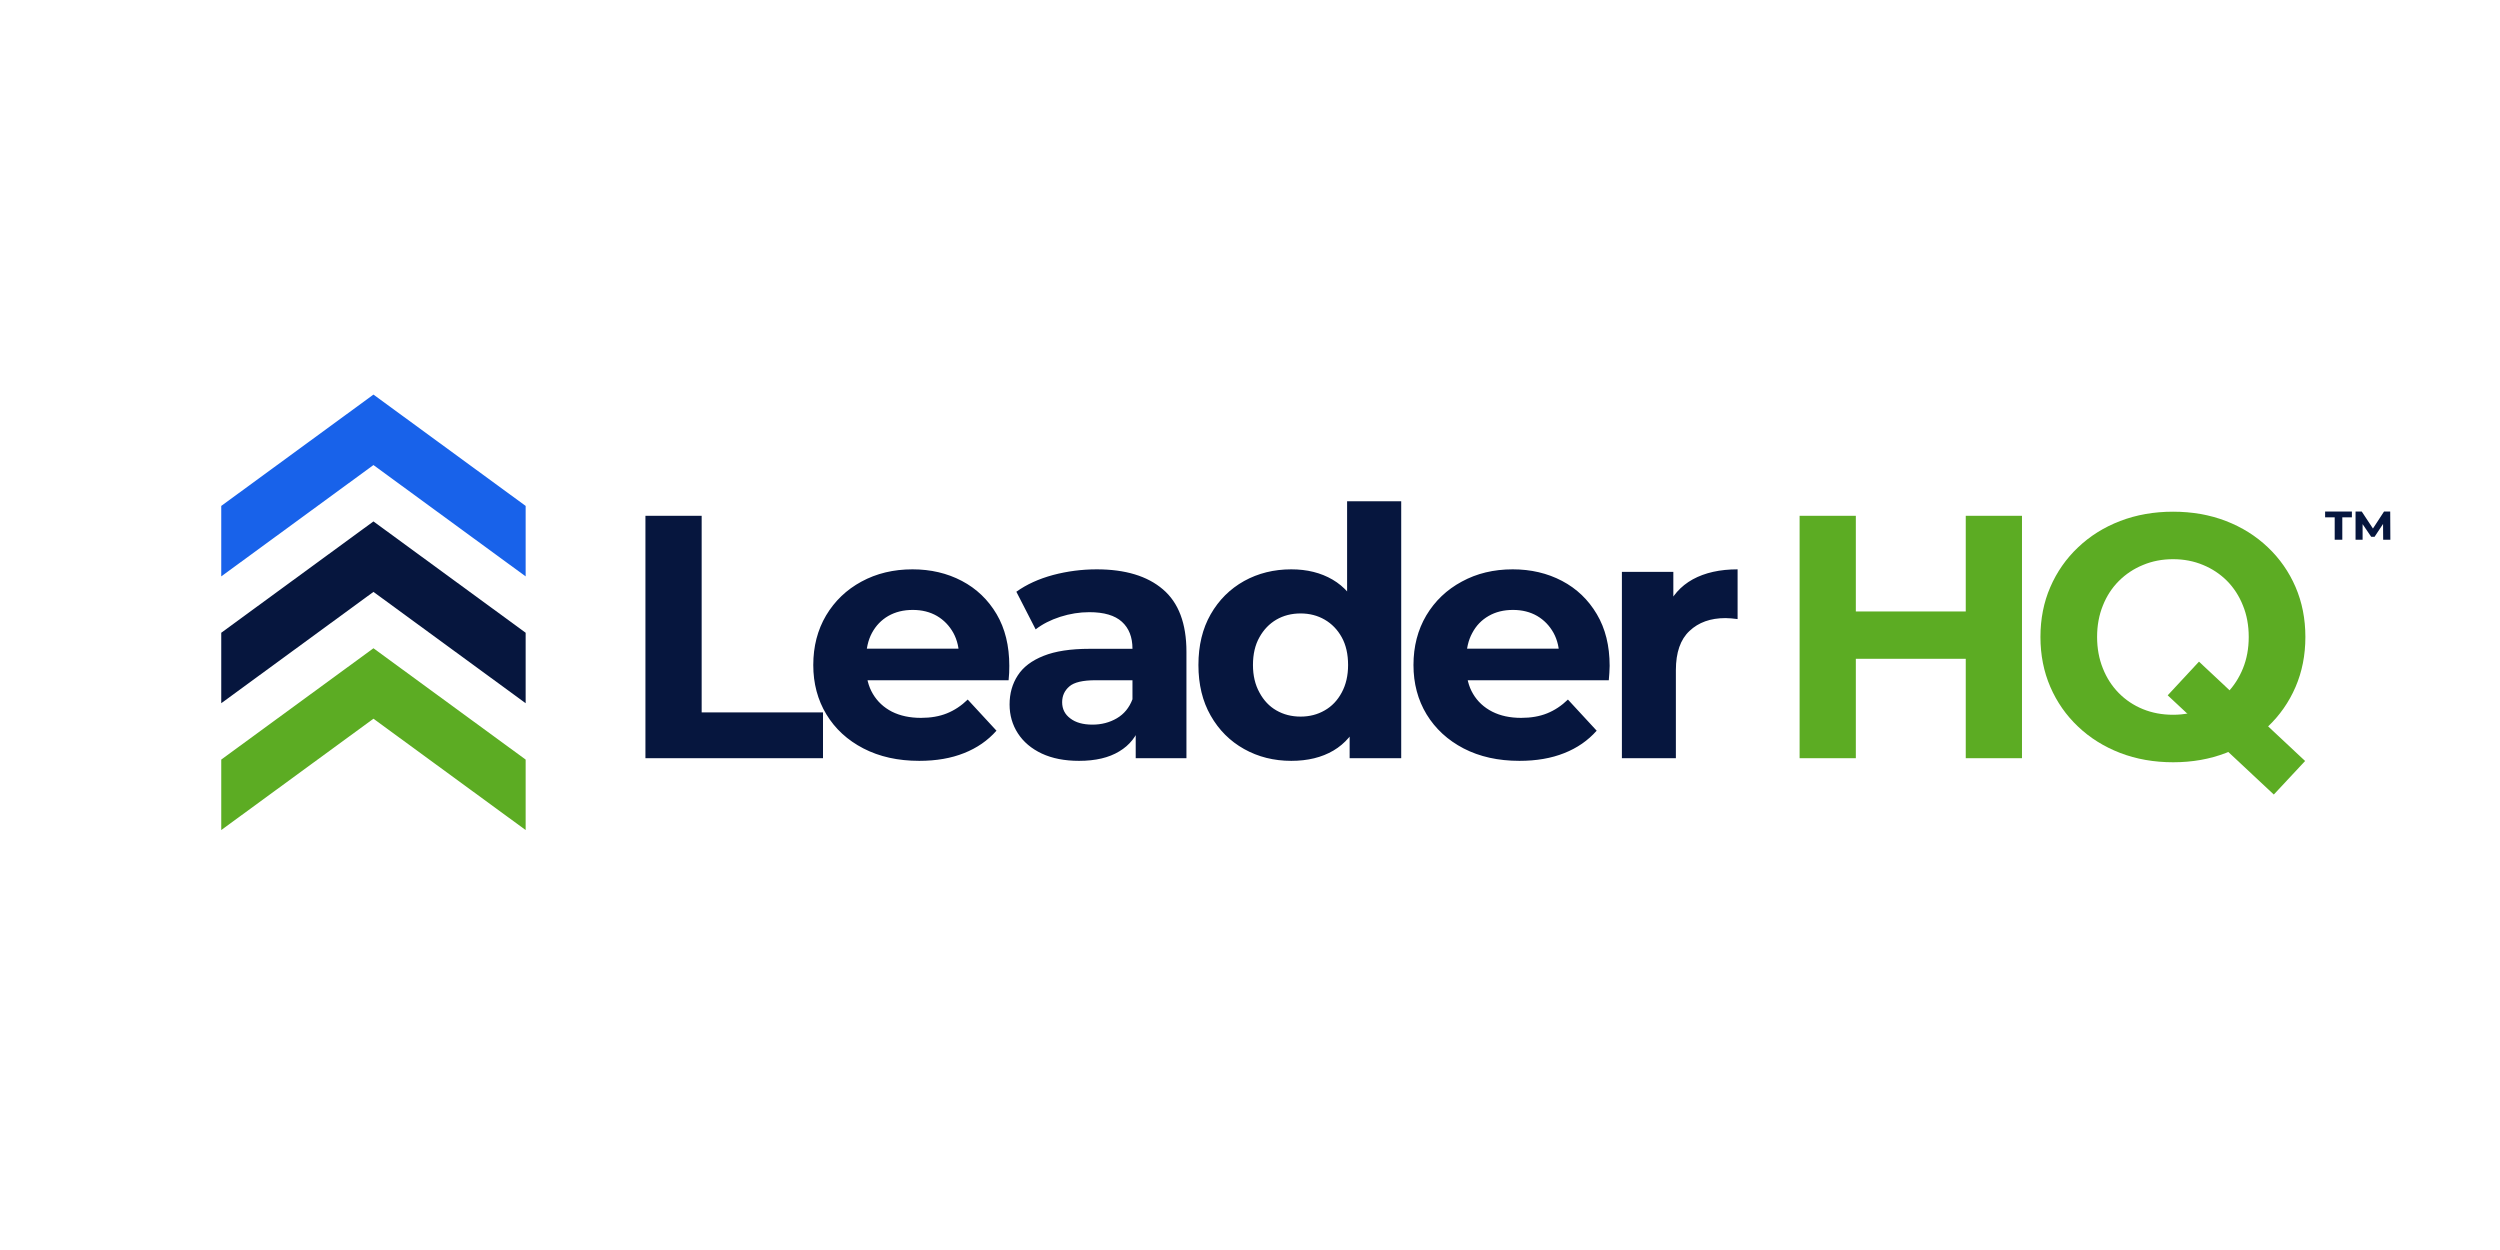
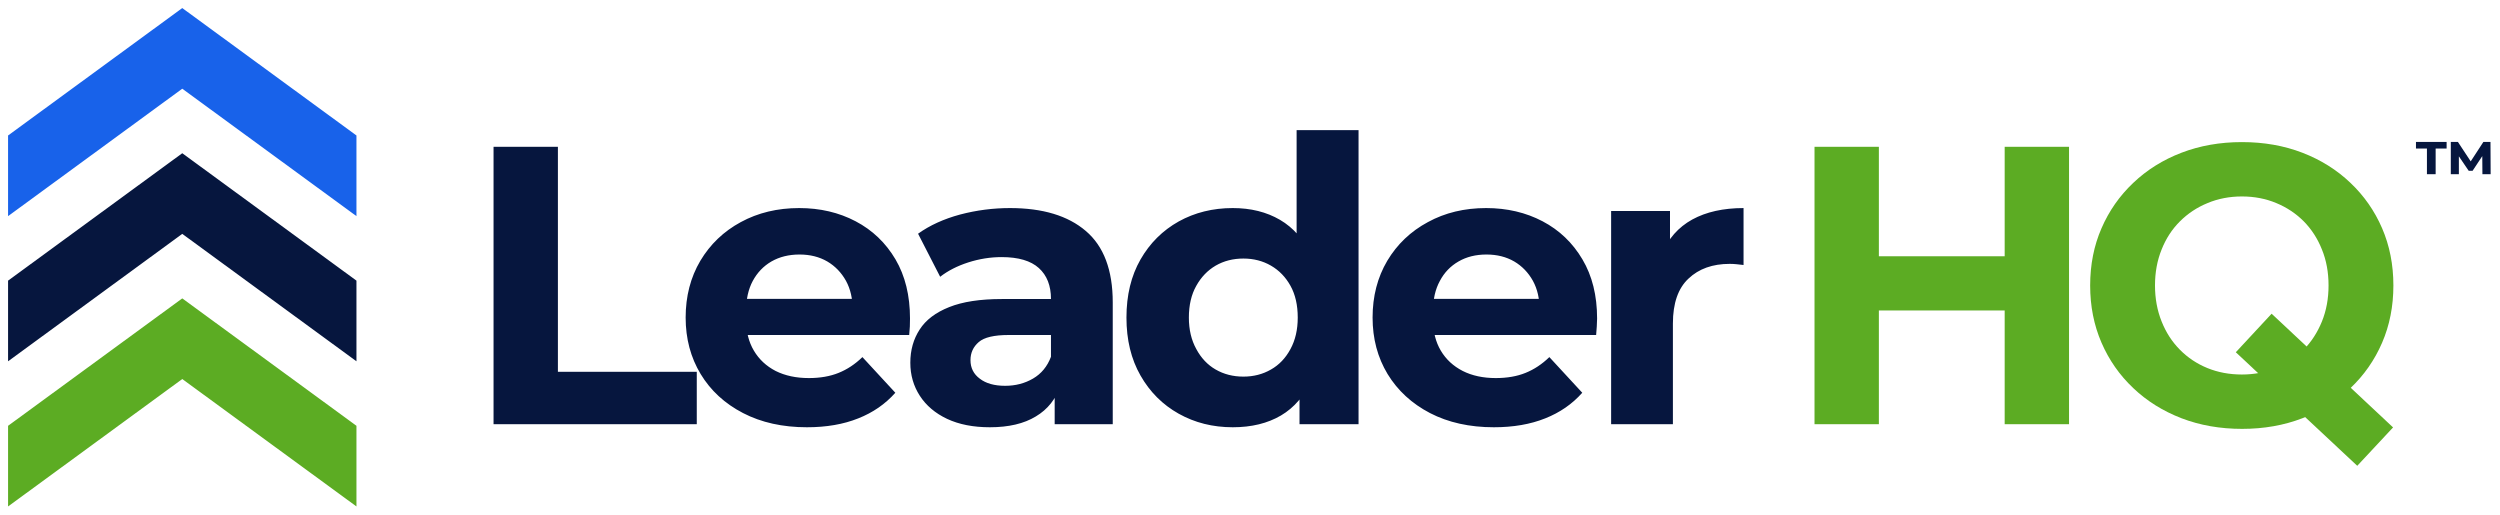
- <svg xmlns="http://www.w3.org/2000/svg" viewBox="0 0 1774 887" role="img" aria-label="LeaderHQ logo">
+ <svg xmlns="http://www.w3.org/2000/svg" viewBox="152 275 1550 319" role="img" aria-label="LeaderHQ logo">
  <g id="mark">
    <path fill="#1862EA" d="M157,359 L265,280 L373,359 L373,409 L265,330 L157,409 Z" />
    <path fill="#06163E" d="M157,449 L265,370 L373,449 L373,499 L265,420 L157,499 Z" />
    <path fill="#5CAC23" d="M157,539 L265,460 L373,539 L373,589 L265,510 L157,589 Z" />
  </g>
  <g id="wordmark">
    <path fill="#06163E" d="M458 538V366H497.9V505.5H584V538ZM652.3 539.9Q629.7 539.9 612.7 531.1Q595.7 522.3 586.4 506.9Q577.1 491.5 577.1 471.9Q577.1 452.1 586.2 436.7Q595.4 421.3 611.3 412.7Q627.3 404 647.5 404Q666.9 404 682.5 412.2Q698.1 420.4 707.2 435.8Q716.2 451.1 716.2 472.5Q716.2 474.7 716.1 477.5Q715.9 480.3 715.7 482.7H608.2V460.3H695.4L680.6 467Q680.7 456.8 676.5 449.1Q672.2 441.4 664.9 437.1Q657.5 432.8 647.7 432.8Q637.8 432.8 630.3 437.1Q622.9 441.4 618.7 449.2Q614.6 456.9 614.6 467.5V473.4Q614.6 484.3 619.4 492.4Q624.2 500.5 632.9 505Q641.7 509.4 653.5 509.4Q664 509.4 671.9 506.2Q679.9 503 686.7 496.4L707.1 518.5Q697.8 529 684.1 534.4Q670.4 539.9 652.3 539.9ZM805.9 538V512.2L803.6 506.4V460.3Q803.6 448 796.1 441.2Q788.6 434.4 773 434.4Q762.6 434.4 752.3 437.7Q742.1 441 734.9 446.6L721.2 419.9Q732.1 412.1 747.3 408Q762.5 404 778.2 404Q808.6 404 825.2 418.2Q841.9 432.4 841.9 462.5V538ZM765.7 539.9Q750.3 539.9 739.2 534.7Q728.2 529.5 722.3 520.4Q716.4 511.3 716.4 499.9Q716.4 488.2 722.2 479.3Q727.9 470.4 740.5 465.4Q753 460.4 773.1 460.4H808.1V482.7H777.4Q763.8 482.7 758.8 487.1Q753.7 491.5 753.7 498.3Q753.7 505.5 759.5 509.8Q765.2 514.2 775.2 514.2Q784.8 514.2 792.5 509.7Q800.2 505.2 803.6 496.2L809.4 514Q805.3 526.6 794.2 533.2Q783.2 539.9 765.7 539.9ZM916.3 539.9Q897.8 539.9 882.8 531.5Q867.8 523.1 859.1 507.8Q850.4 492.6 850.4 471.9Q850.4 451.1 859.1 435.9Q867.8 420.7 882.8 412.3Q897.8 404 916.3 404Q933.1 404 945.6 411.3Q958.1 418.6 965 433.6Q972 448.6 972 471.9Q972 495.1 965.3 510.2Q958.6 525.3 946.2 532.6Q933.8 539.9 916.3 539.9ZM922.9 508.5Q932.4 508.5 940 504.1Q947.6 499.8 952.1 491.4Q956.6 483.1 956.6 471.9Q956.6 460.3 952.1 452.2Q947.6 444.1 940 439.7Q932.4 435.3 922.9 435.3Q913.3 435.3 905.7 439.7Q898.2 444.1 893.7 452.2Q889.1 460.3 889.1 471.9Q889.1 483.1 893.7 491.4Q898.2 499.8 905.7 504.1Q913.3 508.5 922.9 508.5ZM957.7 538V510.9L958.4 471.7L955.9 432.5V355.7H994.3V538ZM1078.2 539.9Q1055.6 539.9 1038.6 531.1Q1021.7 522.3 1012.3 506.9Q1003 491.5 1003 471.9Q1003 452.1 1012.1 436.7Q1021.3 421.3 1037.3 412.7Q1053.2 404 1073.4 404Q1092.8 404 1108.4 412.2Q1124 420.4 1133.1 435.8Q1142.2 451.1 1142.2 472.5Q1142.2 474.7 1142 477.5Q1141.8 480.3 1141.6 482.7H1034.1V460.3H1121.3L1106.5 467Q1106.6 456.8 1102.4 449.1Q1098.1 441.4 1090.8 437.1Q1083.4 432.8 1073.6 432.8Q1063.7 432.8 1056.3 437.1Q1048.8 441.4 1044.7 449.2Q1040.5 456.9 1040.5 467.5V473.4Q1040.5 484.3 1045.3 492.4Q1050.1 500.5 1058.9 505Q1067.6 509.4 1079.4 509.4Q1089.9 509.4 1097.8 506.2Q1105.8 503 1112.6 496.4L1133 518.5Q1123.7 529 1110 534.4Q1096.3 539.9 1078.2 539.9ZM1150.9 538V405.8H1187.4V443.2L1182.4 432.4Q1188.2 418.3 1201.2 411.1Q1214.2 404 1233 404V439.3Q1230.5 439 1228.5 438.8Q1226.5 438.6 1224.4 438.6Q1208.5 438.6 1198.9 447.7Q1189.2 456.7 1189.2 475.6V538Z" />
    <path fill="#5CAC23" d="M1394.9 538V366H1434.8V538ZM1277 538V366H1316.9V538ZM1313.9 467.5V433.9H1397.8V467.5ZM1542.1 540.9Q1521.7 540.9 1504.5 534.3Q1487.2 527.6 1474.6 515.6Q1461.9 503.6 1454.9 487.4Q1447.9 471.2 1447.9 452Q1447.9 432.7 1454.9 416.6Q1461.9 400.4 1474.6 388.4Q1487.3 376.3 1504.5 369.7Q1521.7 363.1 1542 363.1Q1562.4 363.1 1579.5 369.7Q1596.6 376.3 1609.2 388.3Q1621.9 400.3 1628.9 416.5Q1635.9 432.7 1635.9 452Q1635.9 471.3 1628.9 487.5Q1621.9 503.7 1609.2 515.7Q1596.6 527.7 1579.5 534.3Q1562.4 540.9 1542.1 540.9ZM1542 507.2Q1553.5 507.2 1563.2 503.1Q1573 499.1 1580.3 491.8Q1587.5 484.4 1591.6 474.3Q1595.7 464.2 1595.7 452Q1595.7 439.7 1591.6 429.7Q1587.6 419.6 1580.3 412.2Q1573 404.9 1563.3 400.9Q1553.5 396.8 1542 396.8Q1530.5 396.8 1520.7 400.9Q1510.9 404.9 1503.5 412.3Q1496.2 419.6 1492.2 429.7Q1488.1 439.8 1488.1 452Q1488.1 464.1 1492.2 474.3Q1496.2 484.4 1503.5 491.8Q1510.8 499.2 1520.6 503.2Q1530.4 507.2 1542 507.2Z" />
    <path fill="#5CAC23" d="M1538.2,493.4 L1560.4,469.5 L1635.7,540.0 L1613.5,563.8 Z" />
    <path fill="#06163E" d="M1671.5 383V363H1675.9L1685 376.8H1682.7L1691.7 363H1696.1L1696.2 383H1691.1L1691 370.3H1692L1685 380.9H1682.6L1675.4 370.3H1676.5V383ZM1656.7 383V367.1H1649.9V363H1668.9V367.1H1662.1V383Z" />
  </g>
</svg>
